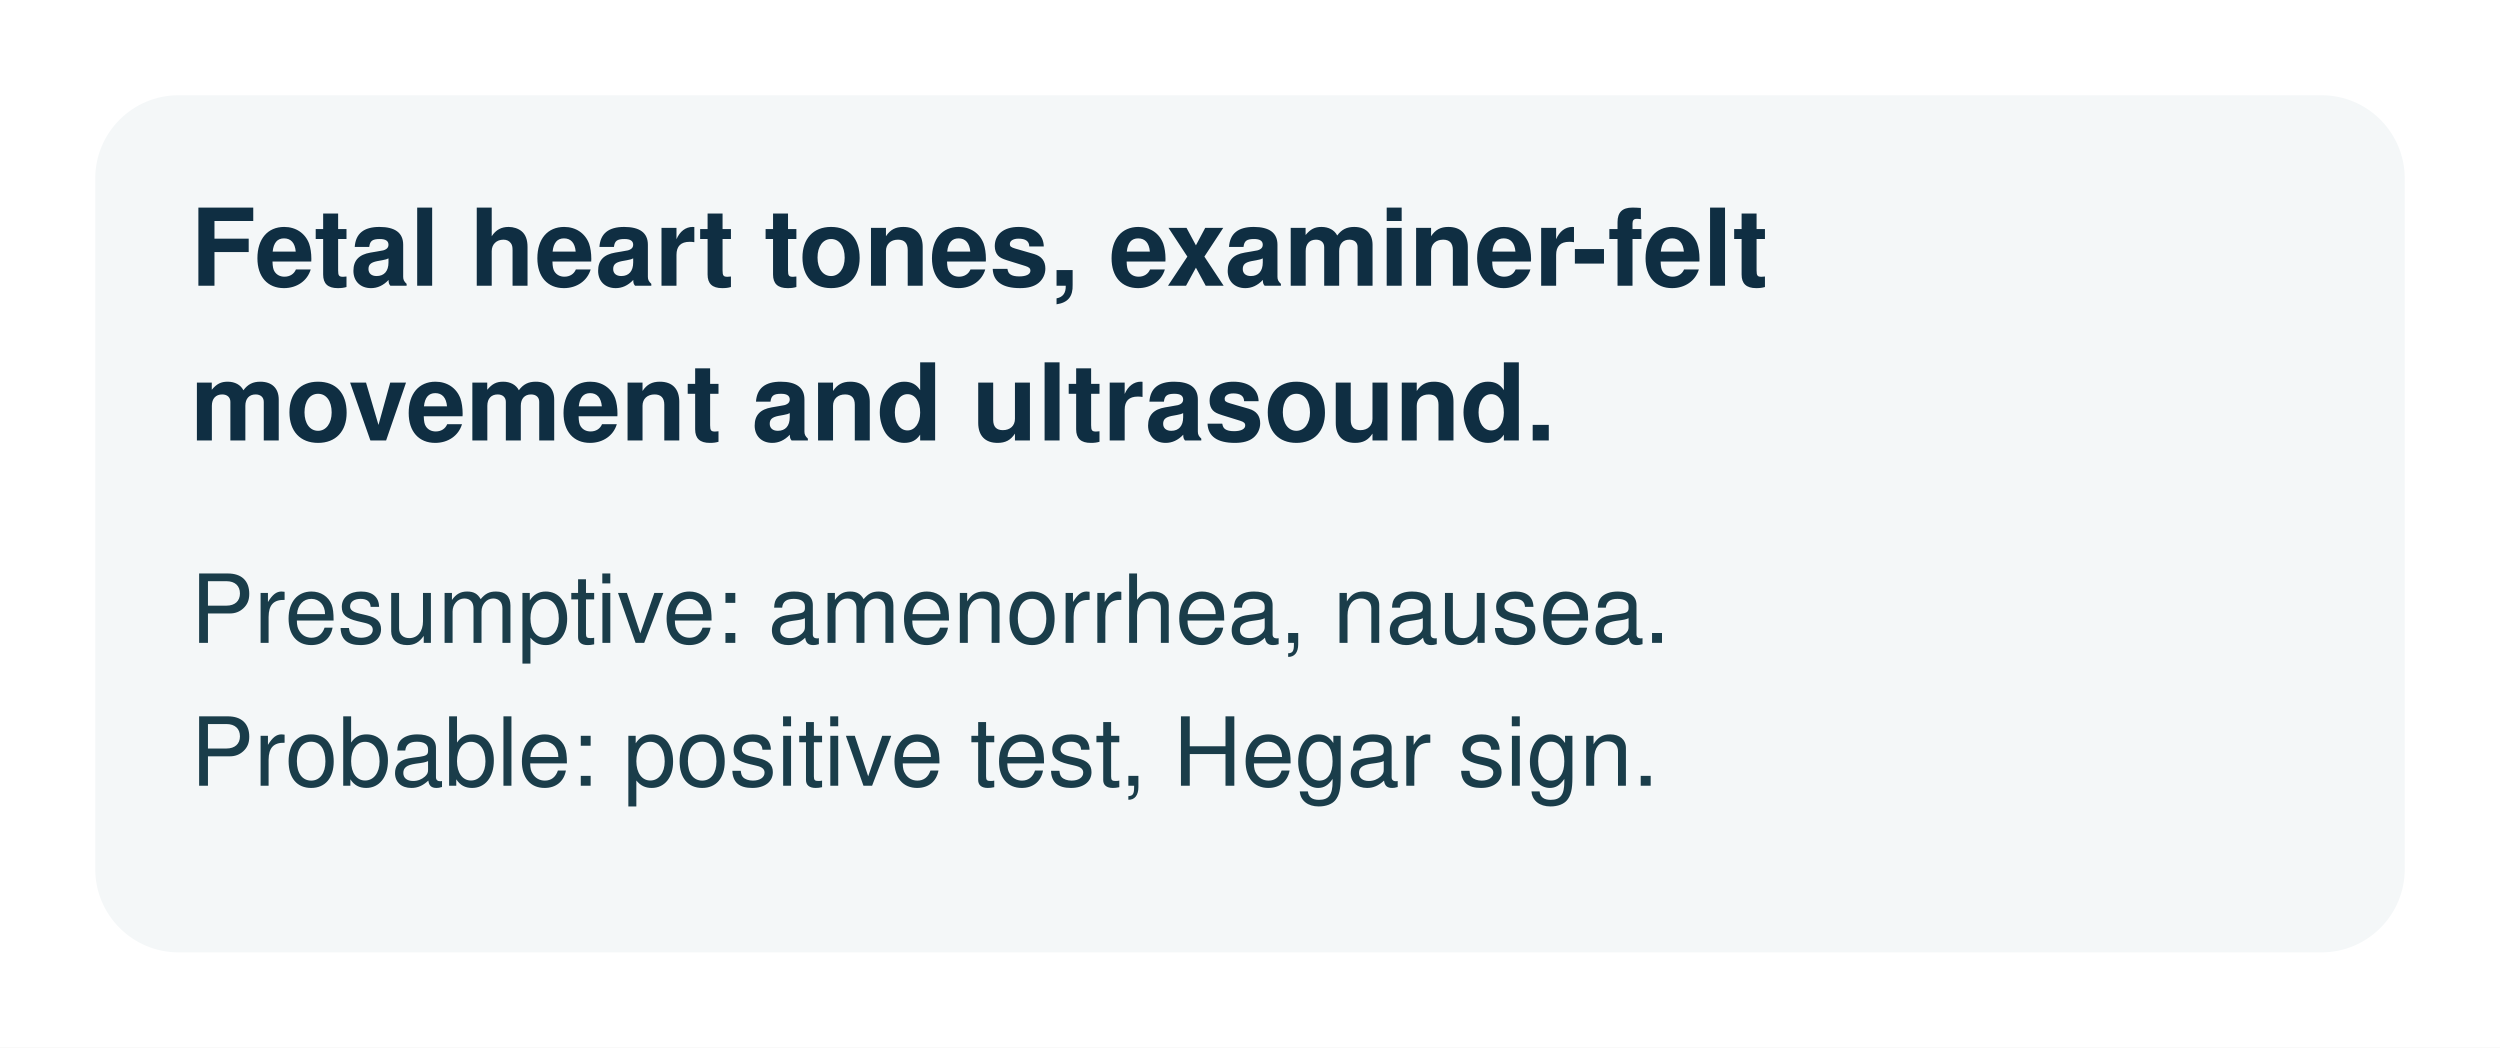
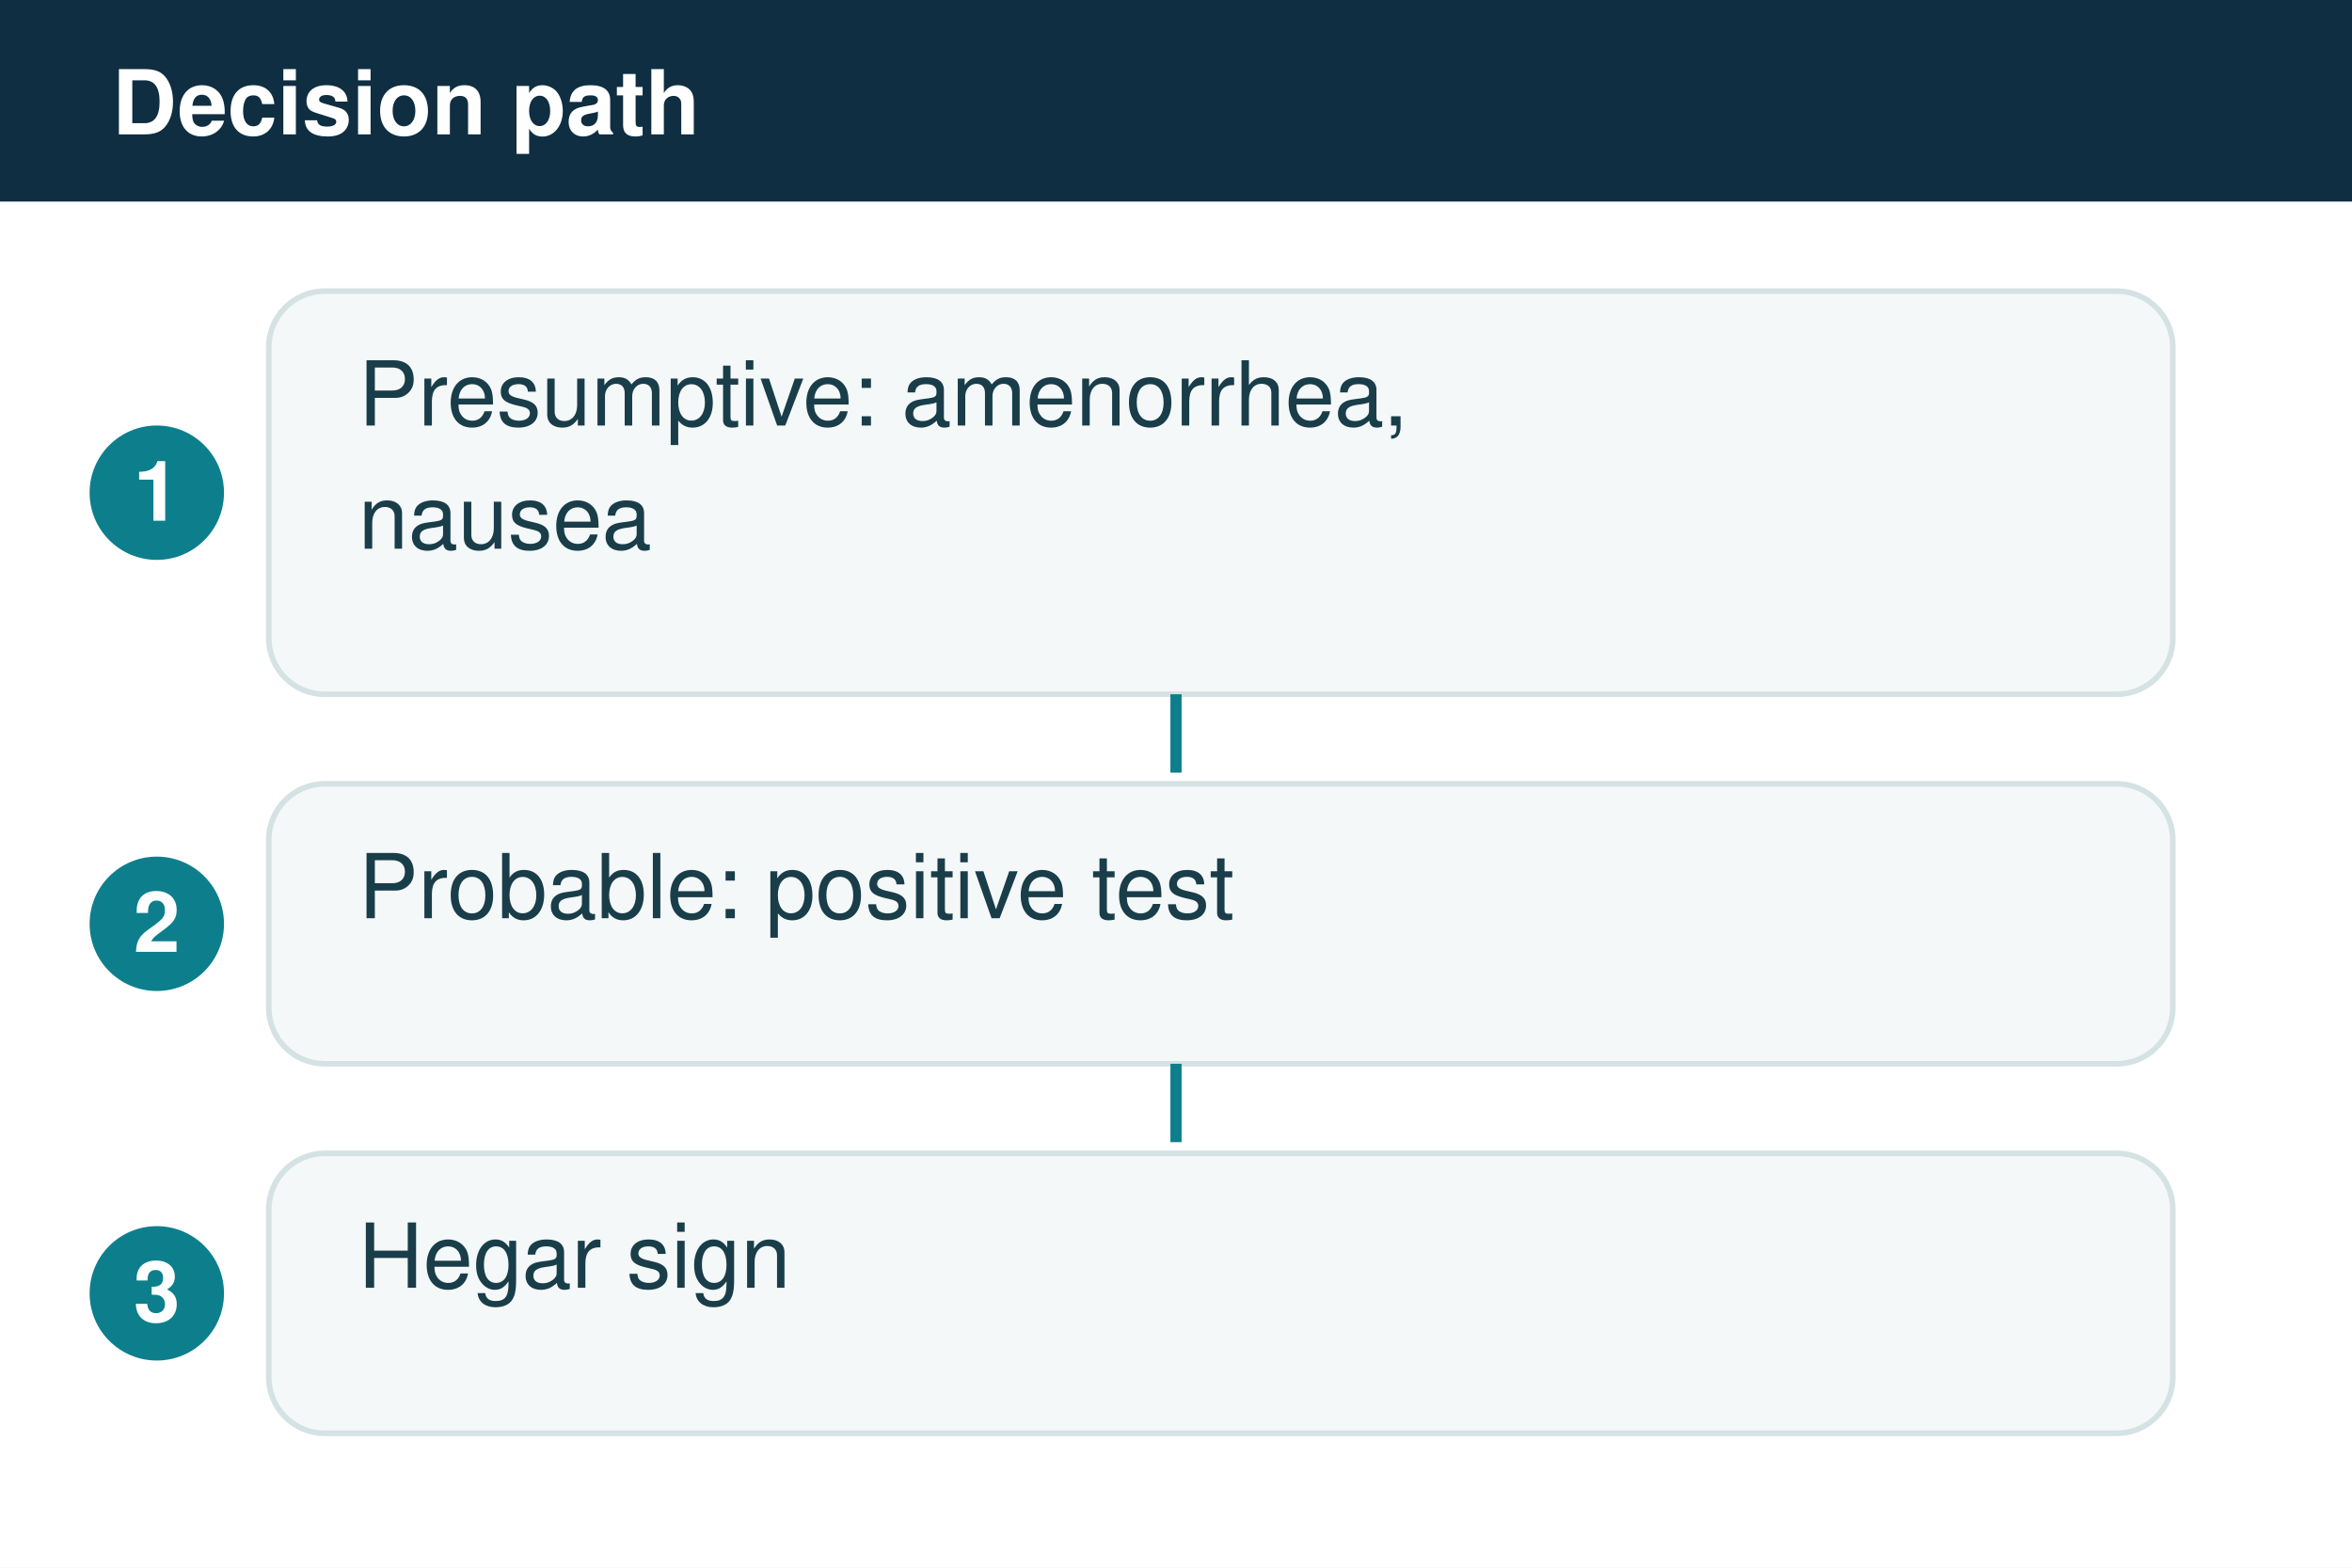
- <svg xmlns="http://www.w3.org/2000/svg" viewBox="0 0 420 176" width="420" height="176" role="img" aria-labelledby="tnclex069">
-   <rect width="420" height="176" fill="#ffffff" />
-   <rect x="16" y="16" width="388" height="144" rx="14" fill="#f4f7f8" />
-   <text x="32" y="48" font-family="Helvetica Neue, Helvetica, Arial, sans-serif" font-size="18" font-weight="700" fill="#0f2e42" text-anchor="start">Fetal heart tones, examiner-felt</text>
-   <text x="32" y="74" font-family="Helvetica Neue, Helvetica, Arial, sans-serif" font-size="18" font-weight="700" fill="#0f2e42" text-anchor="start">movement and ultrasound.</text>
-   <text x="32" y="108" font-family="Helvetica Neue, Helvetica, Arial, sans-serif" font-size="16" font-weight="500" fill="#1a3d4a" text-anchor="start">Presumptive: amenorrhea, nausea.</text>
-   <text x="32" y="132" font-family="Helvetica Neue, Helvetica, Arial, sans-serif" font-size="16" font-weight="500" fill="#1a3d4a" text-anchor="start">Probable: positive test, Hegar sign.</text>
+ <svg xmlns="http://www.w3.org/2000/svg" viewBox="0 0 420 280" width="420" height="280" role="img">
+   <rect width="420" height="280" fill="#ffffff" />
+   <rect x="0" y="0" width="420" height="36" fill="#0f2e42" />
+   <text x="20" y="24" font-family="Helvetica Neue, Helvetica, Arial, sans-serif" font-size="16" font-weight="700" fill="#ffffff" text-anchor="start">Decision path</text>
+   <rect x="48" y="52" width="340" height="72" rx="10" fill="#f4f8f8" stroke="#d5e2e4" />
+   <circle cx="28" cy="88.0" r="12" fill="#0d7f8c" />
+   <text x="28" y="93.0" font-family="Helvetica Neue, Helvetica, Arial, sans-serif" font-size="15" font-weight="700" fill="#ffffff" text-anchor="middle">1</text>
+   <text x="64" y="76" font-family="Helvetica Neue, Helvetica, Arial, sans-serif" font-size="16" font-weight="500" fill="#1a3d4a" text-anchor="start">Presumptive: amenorrhea,</text>
+   <text x="64" y="98" font-family="Helvetica Neue, Helvetica, Arial, sans-serif" font-size="16" font-weight="500" fill="#1a3d4a" text-anchor="start">nausea</text>
+   <line x1="210" y1="124" x2="210" y2="138" stroke="#0d7f8c" stroke-width="2" />
+   <rect x="48" y="140" width="340" height="50" rx="10" fill="#f4f8f8" stroke="#d5e2e4" />
+   <circle cx="28" cy="165.0" r="12" fill="#0d7f8c" />
+   <text x="28" y="170.0" font-family="Helvetica Neue, Helvetica, Arial, sans-serif" font-size="15" font-weight="700" fill="#ffffff" text-anchor="middle">2</text>
+   <text x="64" y="164" font-family="Helvetica Neue, Helvetica, Arial, sans-serif" font-size="16" font-weight="500" fill="#1a3d4a" text-anchor="start">Probable: positive test</text>
+   <line x1="210" y1="190" x2="210" y2="204" stroke="#0d7f8c" stroke-width="2" />
+   <rect x="48" y="206" width="340" height="50" rx="10" fill="#f4f8f8" stroke="#d5e2e4" />
+   <circle cx="28" cy="231.0" r="12" fill="#0d7f8c" />
+   <text x="28" y="236.0" font-family="Helvetica Neue, Helvetica, Arial, sans-serif" font-size="15" font-weight="700" fill="#ffffff" text-anchor="middle">3</text>
+   <text x="64" y="230" font-family="Helvetica Neue, Helvetica, Arial, sans-serif" font-size="16" font-weight="500" fill="#1a3d4a" text-anchor="start">Hegar sign</text>
</svg>
